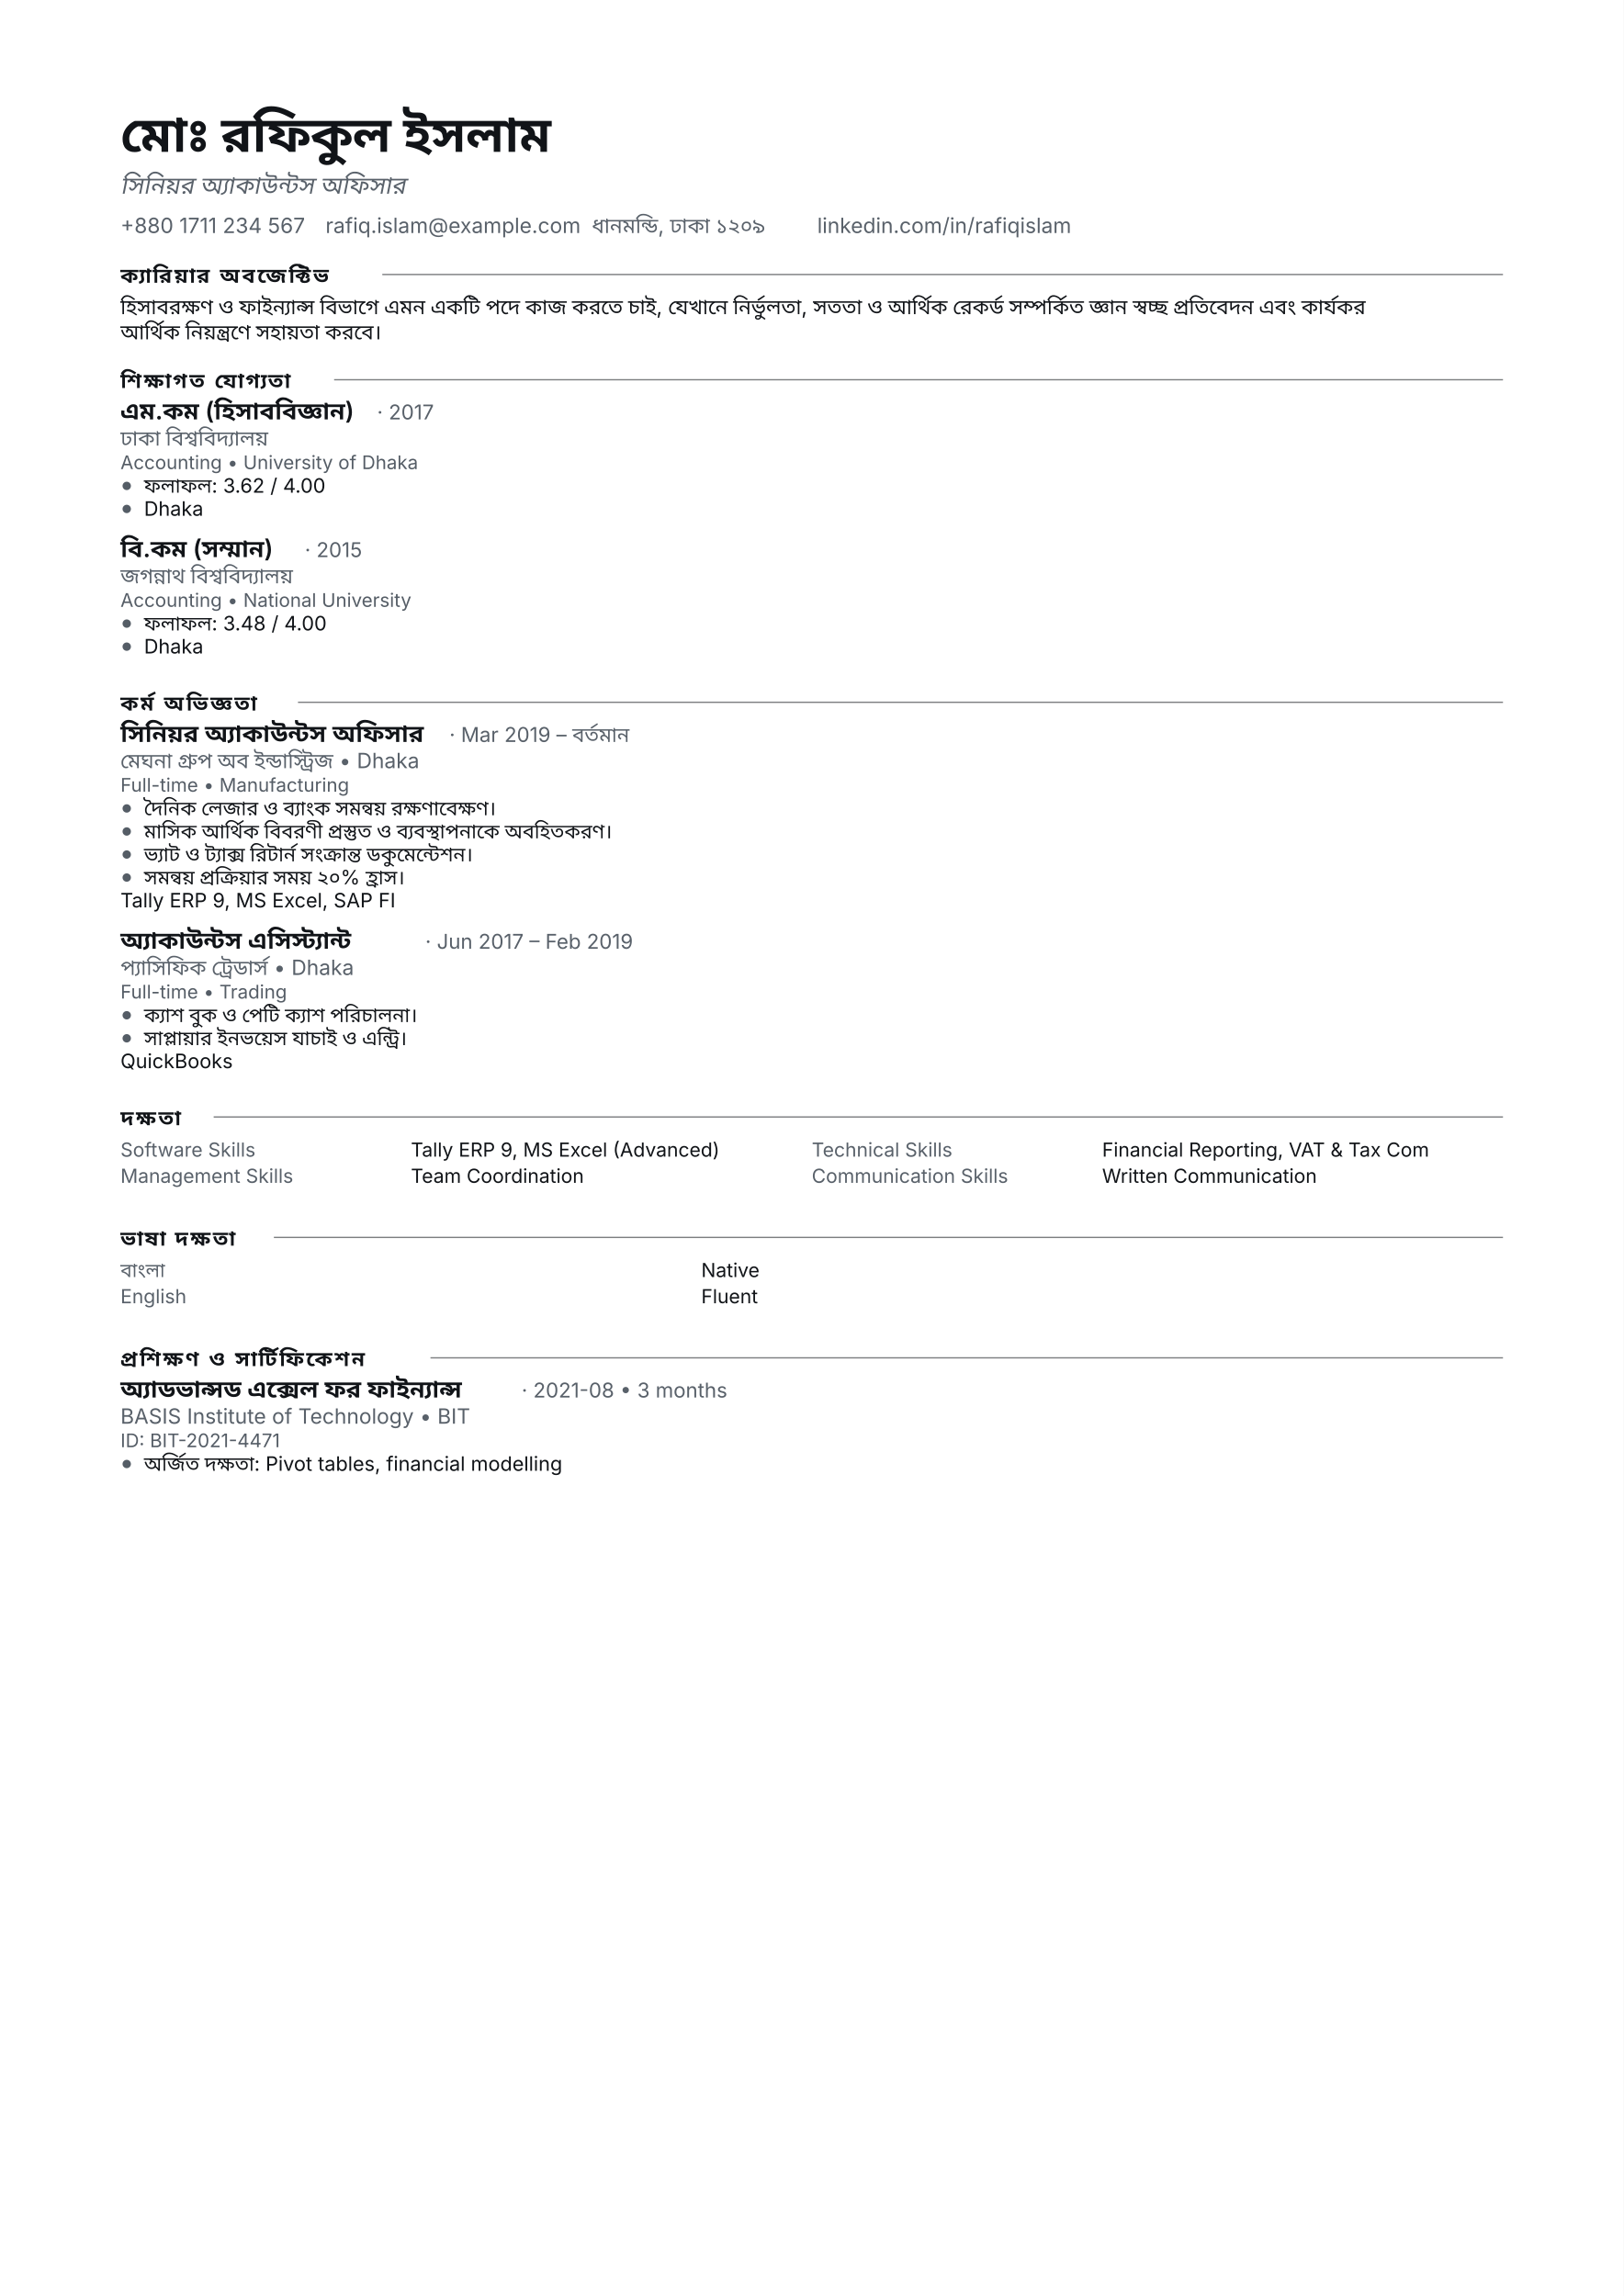
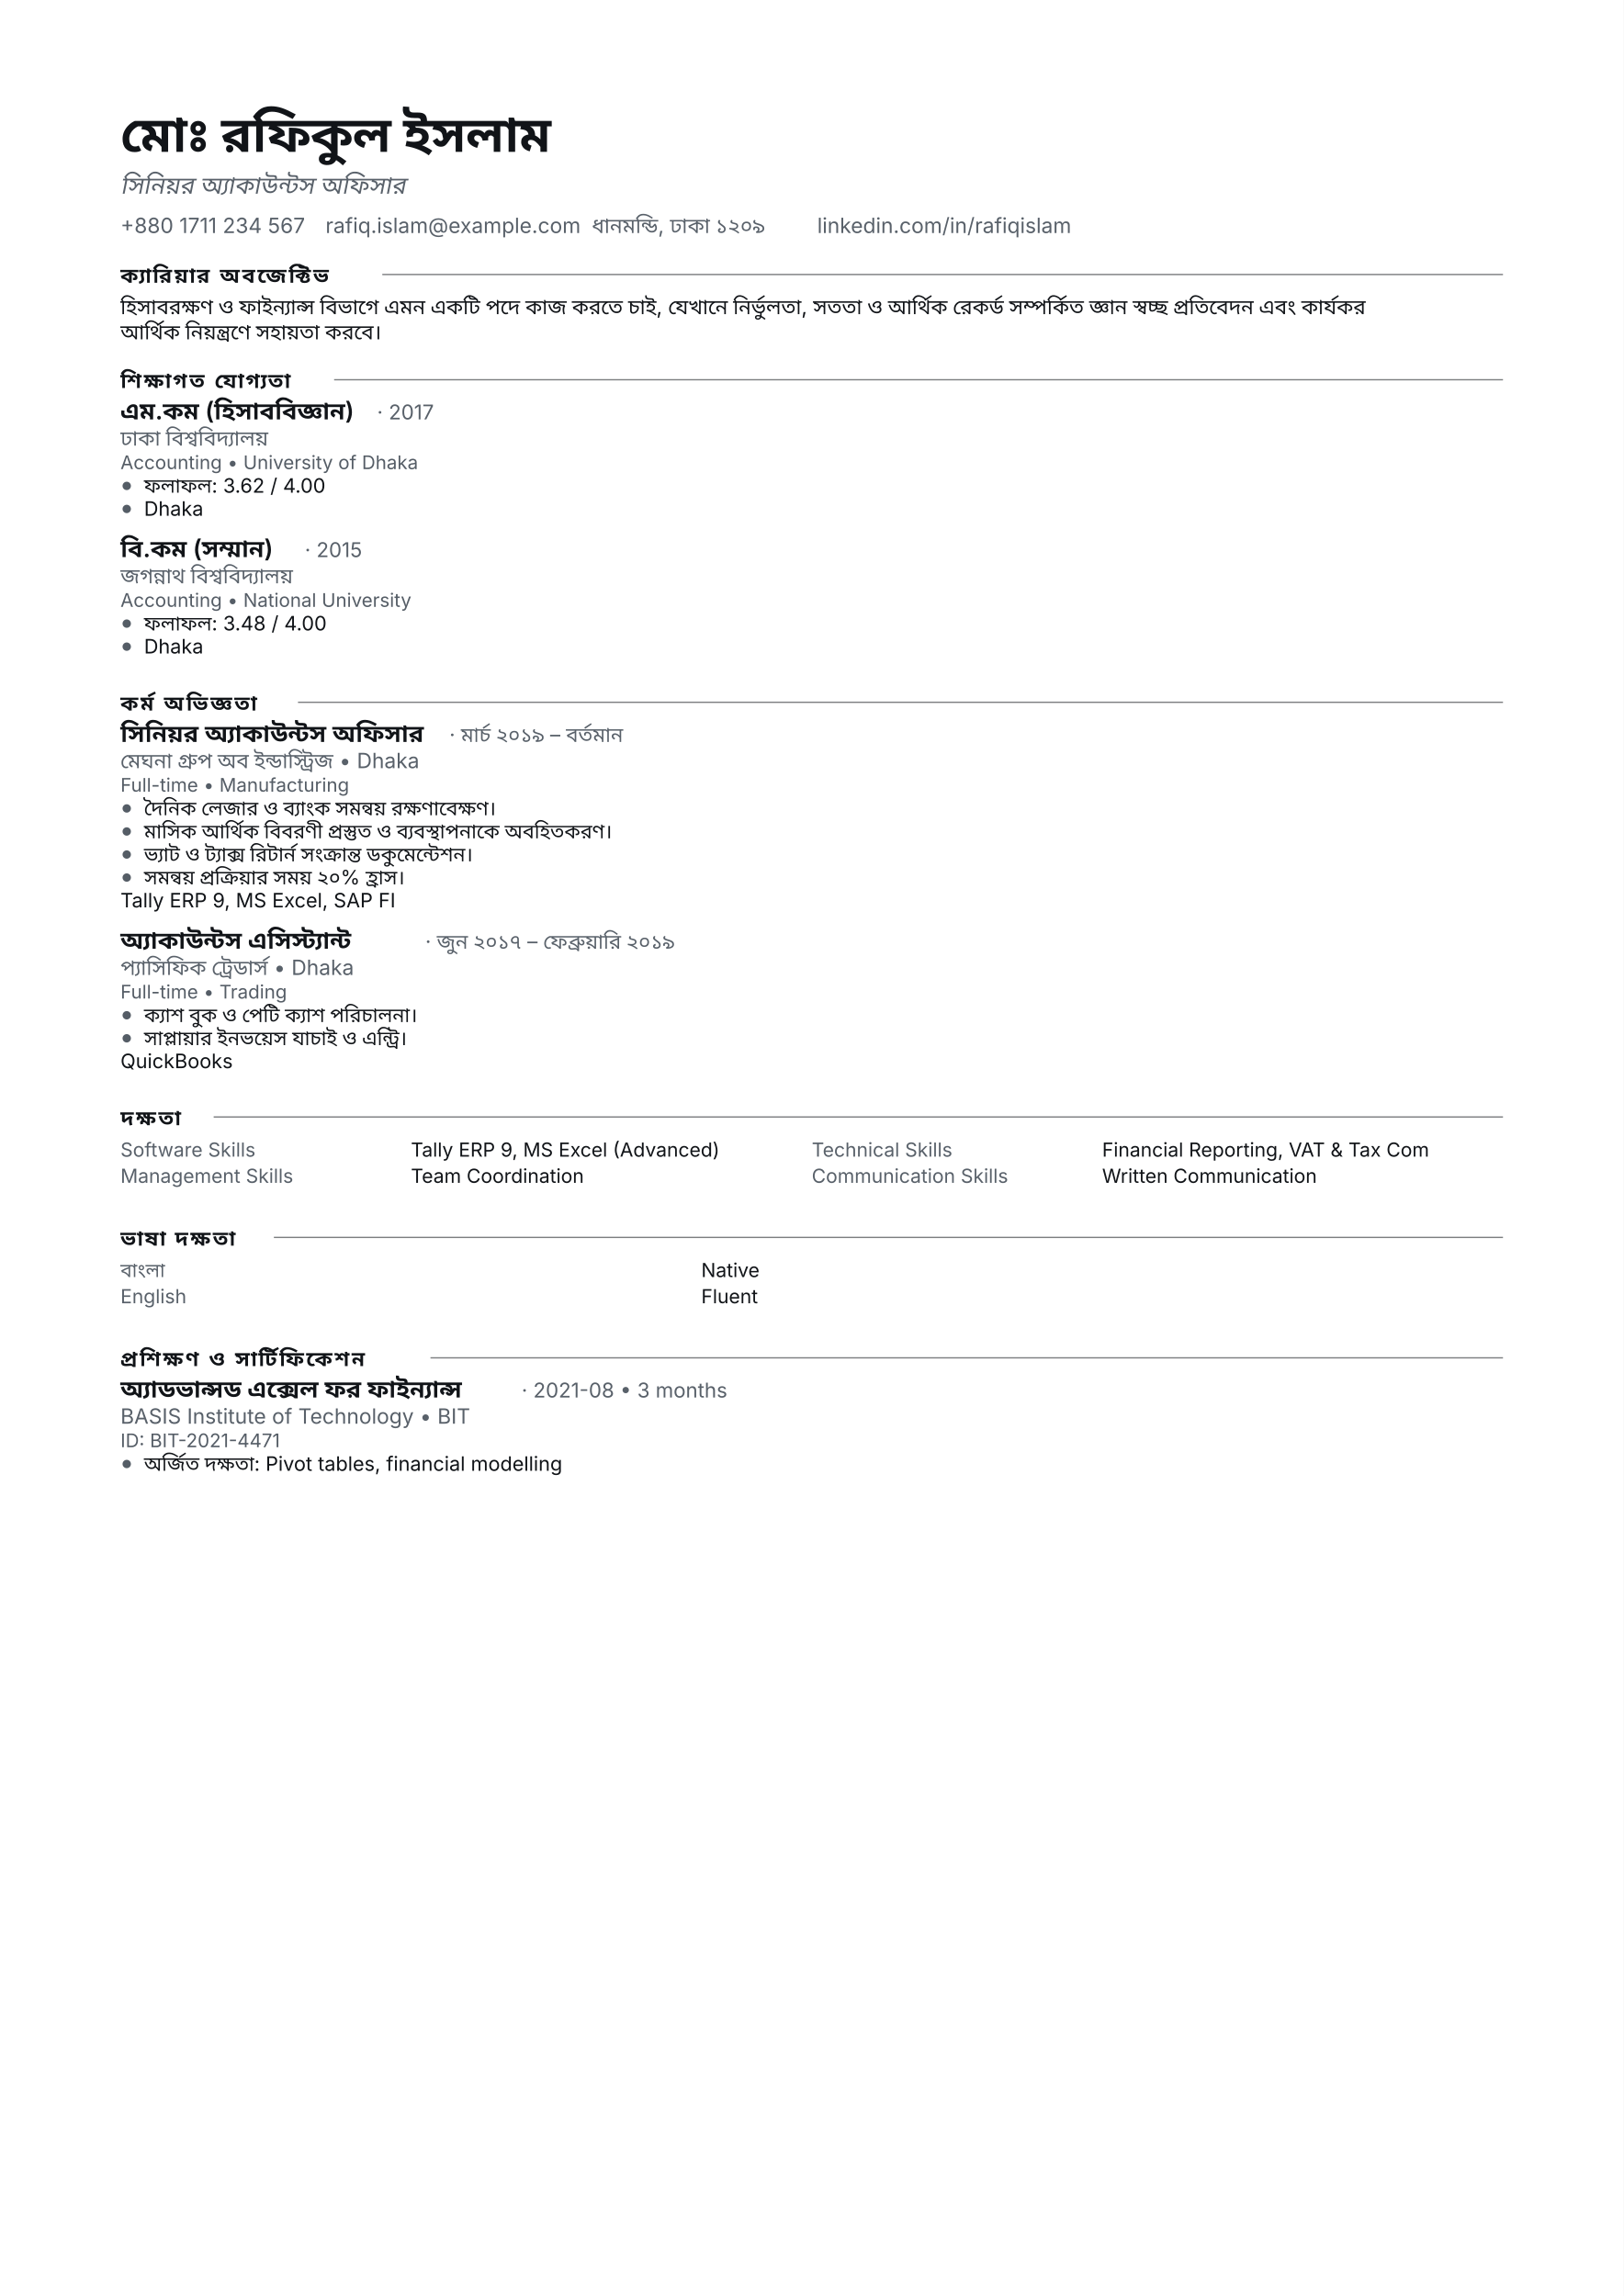
<svg xmlns="http://www.w3.org/2000/svg" width="620" height="877" viewBox="0 0 620 877" role="img" aria-label="CV template preview: ATS Classic">
  <rect width="620" height="877" fill="#ffffff" />
  <rect x="0.0" y="0.0" width="620.0" height="877.0" fill="#ffffff" />
  <text x="46.0" y="58.0" font-family="Inter, Noto Sans Bengali, sans-serif" font-size="19" font-weight="700" fill="#111418" letter-spacing="-0.2">মোঃ রফিকুল ইসলাম</text>
  <text x="46.0" y="74.0" font-family="Inter, Noto Sans Bengali, sans-serif" font-size="9.2" font-weight="400" fill="#59616a" font-style="italic">সিনিয়র অ্যাকাউন্টস অফিসার</text>
  <text x="46.0" y="89.0" font-family="Inter, Noto Sans Bengali, sans-serif" font-size="8" font-weight="400" fill="#59616a">+880 1711 234 567</text>
  <text x="124.3" y="89.0" font-family="Inter, Noto Sans Bengali, sans-serif" font-size="8" font-weight="400" fill="#59616a">rafiq.islam@example.com</text>
  <text x="226.0" y="89.0" font-family="Inter, Noto Sans Bengali, sans-serif" font-size="8" font-weight="400" fill="#59616a">ধানমন্ডি, ঢাকা ১২০৯</text>
  <text x="312.1" y="89.0" font-family="Inter, Noto Sans Bengali, sans-serif" font-size="8" font-weight="400" fill="#59616a">linkedin.com/in/rafiqislam</text>
  <text x="46.0" y="108.0" font-family="Inter, Noto Sans Bengali, sans-serif" font-size="7.9" font-weight="700" fill="#111418" letter-spacing="0.9">ক্যারিয়ার অবজেক্টিভ</text>
  <rect x="146.0" y="104.6" width="428.0" height="0.5" fill="#111418" opacity="0.55" />
  <text x="46.0" y="120.0" font-family="Inter, Noto Sans Bengali, sans-serif" font-size="7.9" font-weight="400" fill="#111418">হিসাবরক্ষণ ও ফাইন্যান্স বিভাগে এমন একটি পদে কাজ করতে চাই, যেখানে নির্ভুলতা, সততা ও আর্থিক রেকর্ড সম্পর্কিত জ্ঞান স্বচ্ছ প্রতিবেদন এবং কার্যকর</text>
  <text x="46.0" y="129.6" font-family="Inter, Noto Sans Bengali, sans-serif" font-size="7.9" font-weight="400" fill="#111418">আর্থিক নিয়ন্ত্রণে সহায়তা করবে।</text>
  <text x="46.0" y="148.2" font-family="Inter, Noto Sans Bengali, sans-serif" font-size="7.9" font-weight="700" fill="#111418" letter-spacing="0.9">শিক্ষাগত যোগ্যতা</text>
  <rect x="127.6" y="144.8" width="446.4" height="0.5" fill="#111418" opacity="0.55" />
  <text x="46.0" y="160.2" font-family="Inter, Noto Sans Bengali, sans-serif" font-size="9.2" font-weight="600" fill="#111418">এম.কম (হিসাববিজ্ঞান)</text>
  <text x="144.0" y="160.2" font-family="Inter, Noto Sans Bengali, sans-serif" font-size="7.8" font-weight="400" fill="#59616a">· 2017</text>
  <text x="46.0" y="170.2" font-family="Inter, Noto Sans Bengali, sans-serif" font-size="8" font-weight="400" fill="#59616a">ঢাকা বিশ্ববিদ্যালয়</text>
  <text x="46.0" y="179.2" font-family="Inter, Noto Sans Bengali, sans-serif" font-size="7.2" font-weight="400" fill="#555d66">Accounting • University of Dhaka</text>
  <circle cx="48.4" cy="185.6" r="1.6" fill="#555d66" />
  <text x="55.0" y="188.2" font-family="Inter, Noto Sans Bengali, sans-serif" font-size="7.6" font-weight="400" fill="#111418">ফলাফল: 3.62 / 4.00</text>
  <circle cx="48.4" cy="194.4" r="1.6" fill="#555d66" />
  <text x="55.0" y="197.0" font-family="Inter, Noto Sans Bengali, sans-serif" font-size="7.6" font-weight="400" fill="#111418">Dhaka</text>
  <text x="46.0" y="212.8" font-family="Inter, Noto Sans Bengali, sans-serif" font-size="9.2" font-weight="600" fill="#111418">বি.কম (সম্মান)</text>
  <text x="116.4" y="212.8" font-family="Inter, Noto Sans Bengali, sans-serif" font-size="7.8" font-weight="400" fill="#59616a">· 2015</text>
  <text x="46.0" y="222.8" font-family="Inter, Noto Sans Bengali, sans-serif" font-size="8" font-weight="400" fill="#59616a">জগন্নাথ বিশ্ববিদ্যালয়</text>
  <text x="46.0" y="231.8" font-family="Inter, Noto Sans Bengali, sans-serif" font-size="7.2" font-weight="400" fill="#555d66">Accounting • National University</text>
  <circle cx="48.4" cy="238.2" r="1.6" fill="#555d66" />
  <text x="55.0" y="240.8" font-family="Inter, Noto Sans Bengali, sans-serif" font-size="7.6" font-weight="400" fill="#111418">ফলাফল: 3.48 / 4.00</text>
  <circle cx="48.4" cy="247.0" r="1.6" fill="#555d66" />
  <text x="55.0" y="249.6" font-family="Inter, Noto Sans Bengali, sans-serif" font-size="7.6" font-weight="400" fill="#111418">Dhaka</text>
  <text x="46.0" y="271.4" font-family="Inter, Noto Sans Bengali, sans-serif" font-size="7.9" font-weight="700" fill="#111418" letter-spacing="0.9">কর্ম অভিজ্ঞতা</text>
  <rect x="113.8" y="268.0" width="460.2" height="0.5" fill="#111418" opacity="0.55" />
  <text x="46.0" y="283.4" font-family="Inter, Noto Sans Bengali, sans-serif" font-size="9.2" font-weight="600" fill="#111418">সিনিয়র অ্যাকাউন্টস অফিসার</text>
-   <text x="171.6" y="283.4" font-family="Inter, Noto Sans Bengali, sans-serif" font-size="7.8" font-weight="400" fill="#59616a">· Mar 2019 – বর্তমান</text>
+   <text x="171.6" y="283.4" font-family="Inter, Noto Sans Bengali, sans-serif" font-size="7.8" font-weight="400" fill="#59616a">· মার্চ ২০১৯ – বর্তমান</text>
  <text x="46.0" y="293.4" font-family="Inter, Noto Sans Bengali, sans-serif" font-size="8" font-weight="400" fill="#59616a">মেঘনা গ্রুপ অব ইন্ডাস্ট্রিজ • Dhaka</text>
  <text x="46.0" y="302.4" font-family="Inter, Noto Sans Bengali, sans-serif" font-size="7.2" font-weight="400" fill="#555d66">Full-time • Manufacturing</text>
  <circle cx="48.4" cy="308.8" r="1.6" fill="#555d66" />
  <text x="55.0" y="311.4" font-family="Inter, Noto Sans Bengali, sans-serif" font-size="7.6" font-weight="400" fill="#111418">দৈনিক লেজার ও ব্যাংক সমন্বয় রক্ষণাবেক্ষণ।</text>
  <circle cx="48.4" cy="317.6" r="1.6" fill="#555d66" />
  <text x="55.0" y="320.2" font-family="Inter, Noto Sans Bengali, sans-serif" font-size="7.6" font-weight="400" fill="#111418">মাসিক আর্থিক বিবরণী প্রস্তুত ও ব্যবস্থাপনাকে অবহিতকরণ।</text>
  <circle cx="48.4" cy="326.4" r="1.6" fill="#555d66" />
  <text x="55.0" y="329.0" font-family="Inter, Noto Sans Bengali, sans-serif" font-size="7.6" font-weight="400" fill="#111418">ভ্যাট ও ট্যাক্স রিটার্ন সংক্রান্ত ডকুমেন্টেশন।</text>
  <circle cx="48.4" cy="335.2" r="1.6" fill="#555d66" />
  <text x="55.0" y="337.8" font-family="Inter, Noto Sans Bengali, sans-serif" font-size="7.6" font-weight="400" fill="#111418">সমন্বয় প্রক্রিয়ার সময় ২০% হ্রাস।</text>
  <text x="46.0" y="346.6" font-family="Inter, Noto Sans Bengali, sans-serif" font-size="7.6" font-weight="400" fill="#111418">Tally ERP 9, MS Excel, SAP FI</text>
  <text x="46.0" y="362.4" font-family="Inter, Noto Sans Bengali, sans-serif" font-size="9.2" font-weight="600" fill="#111418">অ্যাকাউন্টস এসিস্ট্যান্ট</text>
-   <text x="162.4" y="362.4" font-family="Inter, Noto Sans Bengali, sans-serif" font-size="7.8" font-weight="400" fill="#59616a">· Jun 2017 – Feb 2019</text>
+   <text x="162.4" y="362.4" font-family="Inter, Noto Sans Bengali, sans-serif" font-size="7.8" font-weight="400" fill="#59616a">· জুন ২০১৭ – ফেব্রুয়ারি ২০১৯</text>
  <text x="46.0" y="372.4" font-family="Inter, Noto Sans Bengali, sans-serif" font-size="8" font-weight="400" fill="#59616a">প্যাসিফিক ট্রেডার্স • Dhaka</text>
  <text x="46.0" y="381.4" font-family="Inter, Noto Sans Bengali, sans-serif" font-size="7.2" font-weight="400" fill="#555d66">Full-time • Trading</text>
  <circle cx="48.4" cy="387.8" r="1.6" fill="#555d66" />
  <text x="55.0" y="390.4" font-family="Inter, Noto Sans Bengali, sans-serif" font-size="7.6" font-weight="400" fill="#111418">ক্যাশ বুক ও পেটি ক্যাশ পরিচালনা।</text>
  <circle cx="48.4" cy="396.6" r="1.6" fill="#555d66" />
  <text x="55.0" y="399.2" font-family="Inter, Noto Sans Bengali, sans-serif" font-size="7.6" font-weight="400" fill="#111418">সাপ্লায়ার ইনভয়েস যাচাই ও এন্ট্রি।</text>
  <text x="46.0" y="408.0" font-family="Inter, Noto Sans Bengali, sans-serif" font-size="7.6" font-weight="400" fill="#111418">QuickBooks</text>
  <text x="46.0" y="429.8" font-family="Inter, Noto Sans Bengali, sans-serif" font-size="7.9" font-weight="700" fill="#111418" letter-spacing="0.9">দক্ষতা</text>
  <rect x="81.6" y="426.4" width="492.4" height="0.5" fill="#111418" opacity="0.55" />
  <text x="46.0" y="441.8" font-family="Inter, Noto Sans Bengali, sans-serif" font-size="7.4" font-weight="400" fill="#59616a">Software Skills</text>
  <text x="156.9" y="441.8" font-family="Inter, Noto Sans Bengali, sans-serif" font-size="7.4" font-weight="400" fill="#111418">Tally ERP 9, MS Excel (Advanced)</text>
  <text x="310.0" y="441.8" font-family="Inter, Noto Sans Bengali, sans-serif" font-size="7.4" font-weight="400" fill="#59616a">Technical Skills</text>
  <text x="420.9" y="441.8" font-family="Inter, Noto Sans Bengali, sans-serif" font-size="7.4" font-weight="400" fill="#111418">Financial Reporting, VAT &amp; Tax Com</text>
  <text x="46.0" y="451.8" font-family="Inter, Noto Sans Bengali, sans-serif" font-size="7.4" font-weight="400" fill="#59616a">Management Skills</text>
  <text x="156.9" y="451.8" font-family="Inter, Noto Sans Bengali, sans-serif" font-size="7.4" font-weight="400" fill="#111418">Team Coordination</text>
  <text x="310.0" y="451.8" font-family="Inter, Noto Sans Bengali, sans-serif" font-size="7.4" font-weight="400" fill="#59616a">Communication Skills</text>
  <text x="420.9" y="451.8" font-family="Inter, Noto Sans Bengali, sans-serif" font-size="7.4" font-weight="400" fill="#111418">Written Communication</text>
  <text x="46.0" y="475.8" font-family="Inter, Noto Sans Bengali, sans-serif" font-size="7.9" font-weight="700" fill="#111418" letter-spacing="0.9">ভাষা দক্ষতা</text>
  <rect x="104.6" y="472.4" width="469.4" height="0.5" fill="#111418" opacity="0.55" />
  <text x="46.0" y="487.8" font-family="Inter, Noto Sans Bengali, sans-serif" font-size="7.4" font-weight="400" fill="#59616a">বাংলা</text>
  <text x="267.8" y="487.8" font-family="Inter, Noto Sans Bengali, sans-serif" font-size="7.4" font-weight="400" fill="#111418">Native</text>
  <text x="46.0" y="497.8" font-family="Inter, Noto Sans Bengali, sans-serif" font-size="7.4" font-weight="400" fill="#59616a">English</text>
  <text x="267.8" y="497.8" font-family="Inter, Noto Sans Bengali, sans-serif" font-size="7.4" font-weight="400" fill="#111418">Fluent</text>
  <text x="46.0" y="521.8" font-family="Inter, Noto Sans Bengali, sans-serif" font-size="7.9" font-weight="700" fill="#111418" letter-spacing="0.9">প্রশিক্ষণ ও সার্টিফিকেশন</text>
  <rect x="164.4" y="518.4" width="409.6" height="0.5" fill="#111418" opacity="0.55" />
  <text x="46.0" y="533.8" font-family="Inter, Noto Sans Bengali, sans-serif" font-size="9.2" font-weight="600" fill="#111418">অ্যাডভান্সড এক্সেল ফর ফাইন্যান্স</text>
  <text x="199.2" y="533.8" font-family="Inter, Noto Sans Bengali, sans-serif" font-size="7.8" font-weight="400" fill="#59616a">· 2021-08 • 3 months</text>
  <text x="46.0" y="543.8" font-family="Inter, Noto Sans Bengali, sans-serif" font-size="8" font-weight="400" fill="#59616a">BASIS Institute of Technology • BIT</text>
  <text x="46.0" y="552.8" font-family="Inter, Noto Sans Bengali, sans-serif" font-size="7.2" font-weight="400" fill="#555d66">ID: BIT-2021-4471</text>
  <circle cx="48.4" cy="559.2" r="1.6" fill="#555d66" />
  <text x="55.0" y="561.8" font-family="Inter, Noto Sans Bengali, sans-serif" font-size="7.6" font-weight="400" fill="#111418">অর্জিত দক্ষতা: Pivot tables, financial modelling</text>
</svg>
